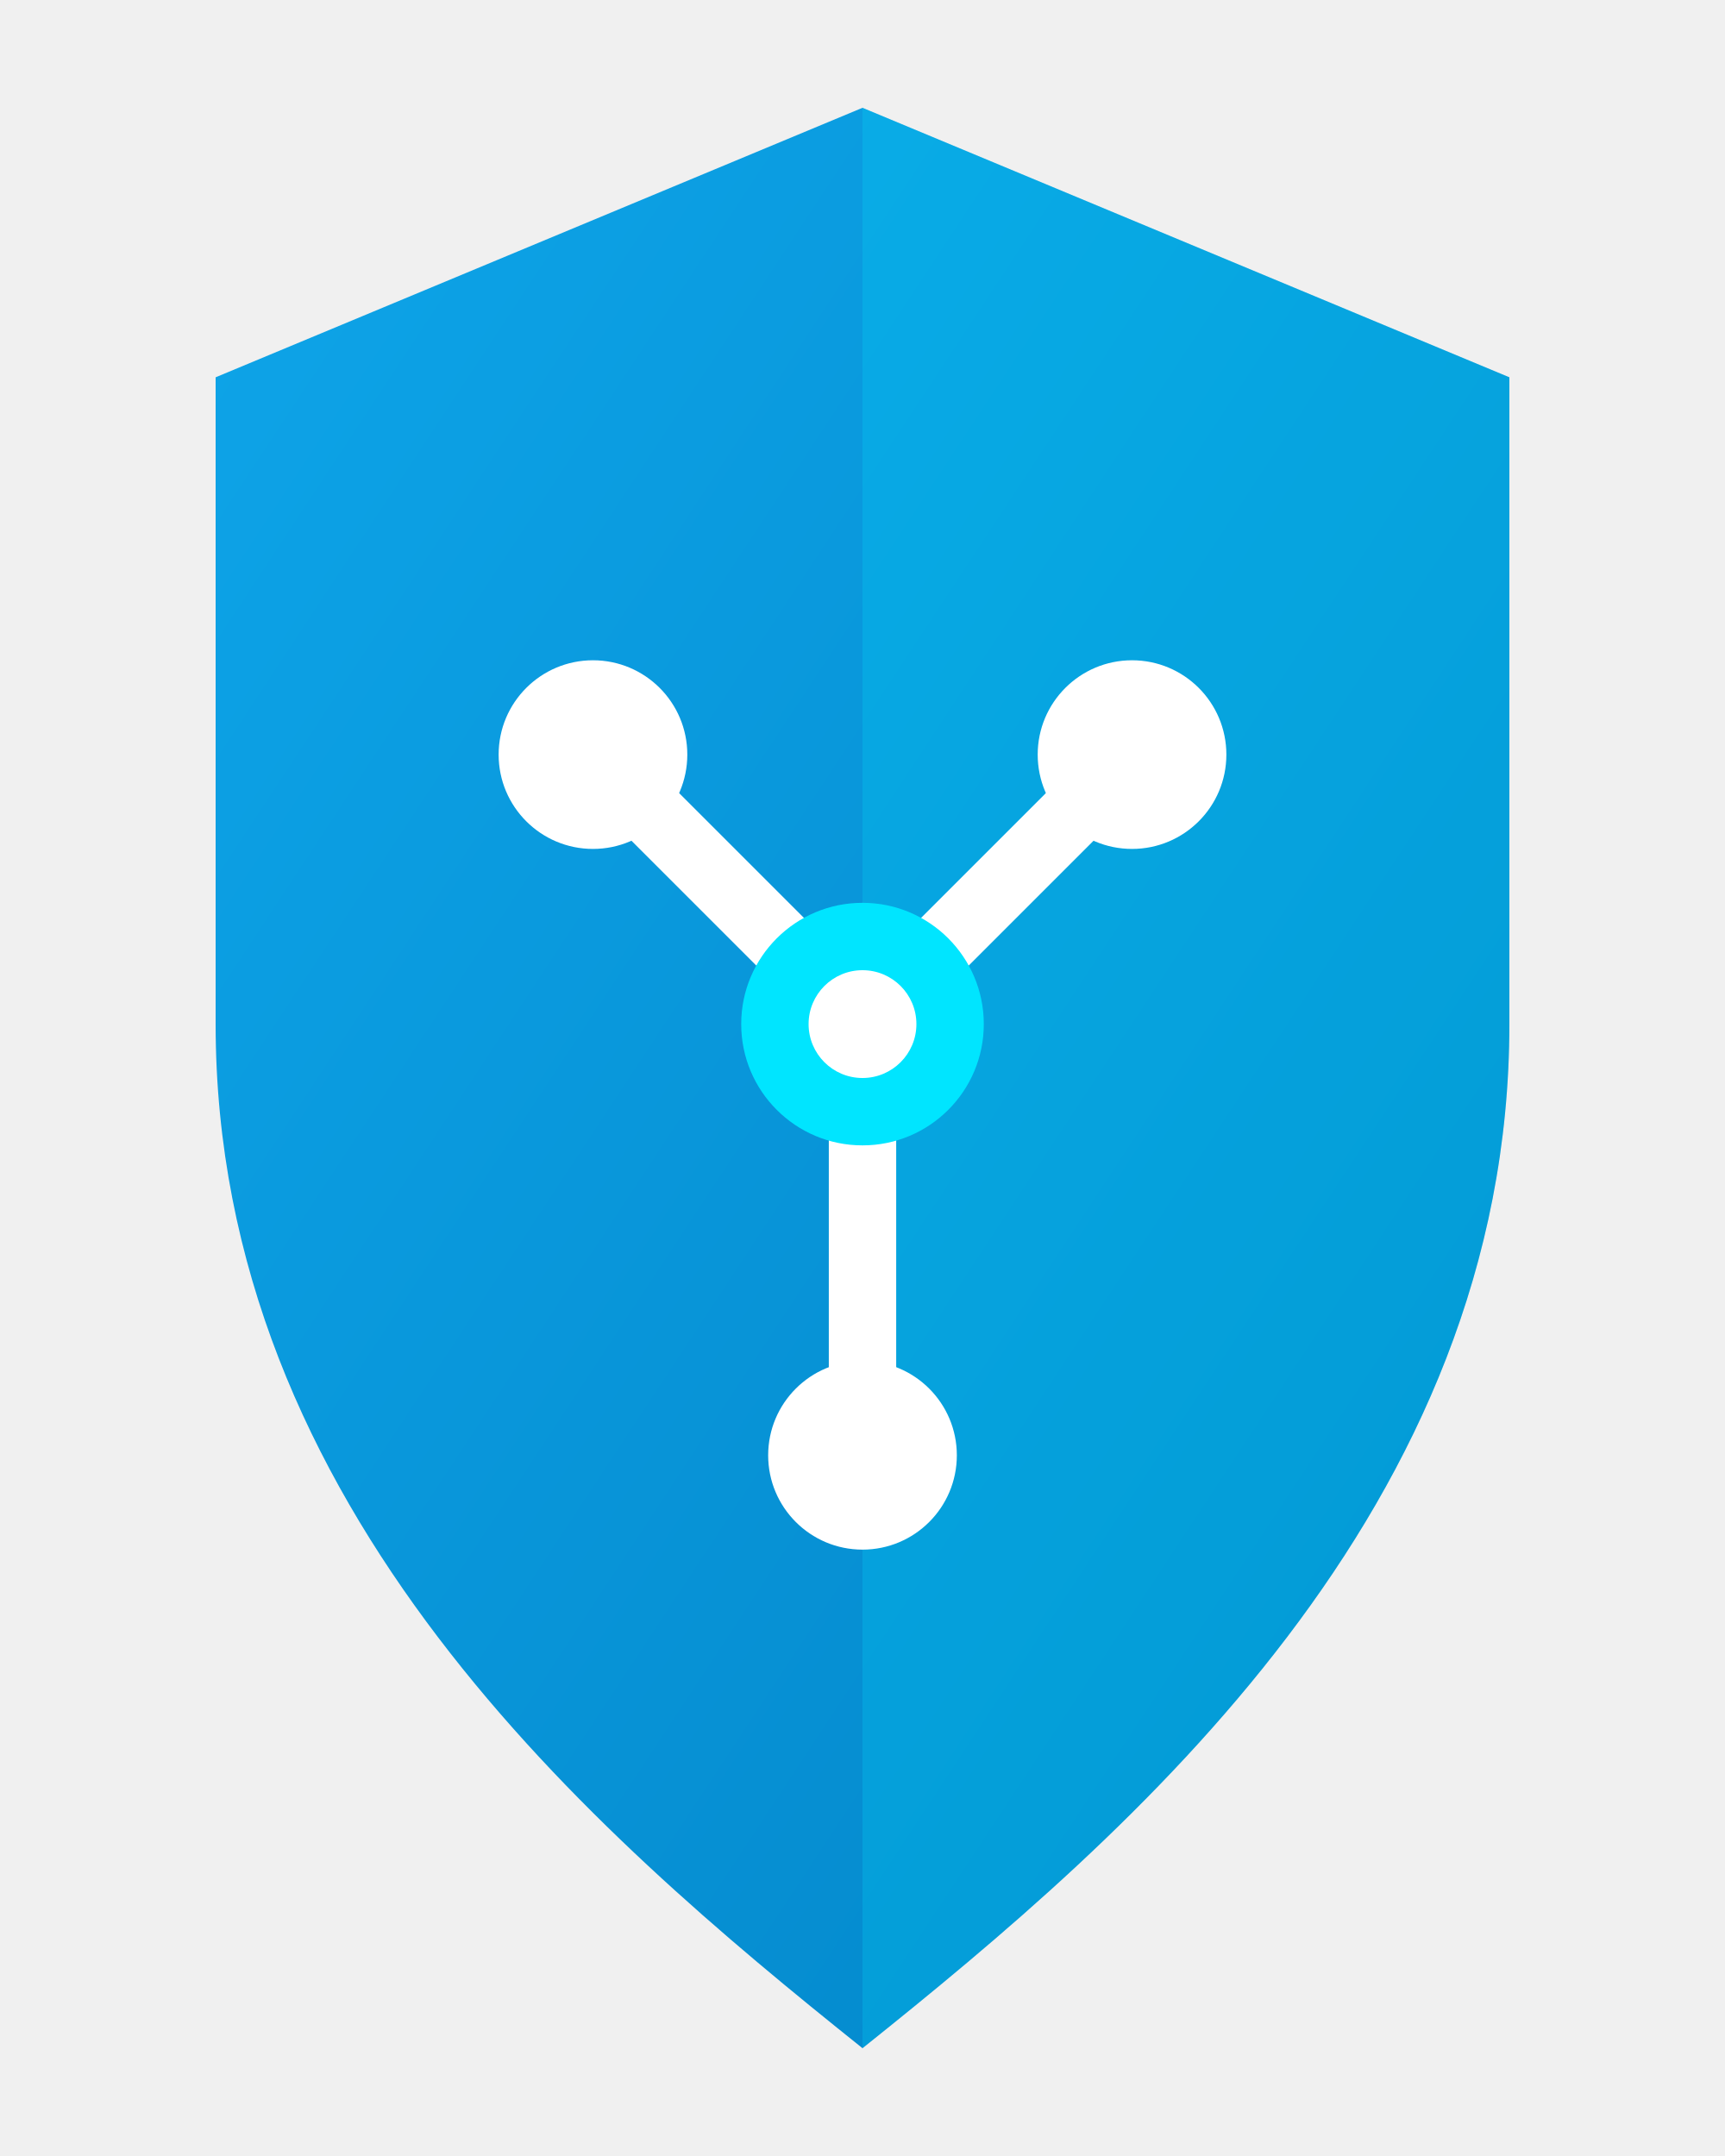
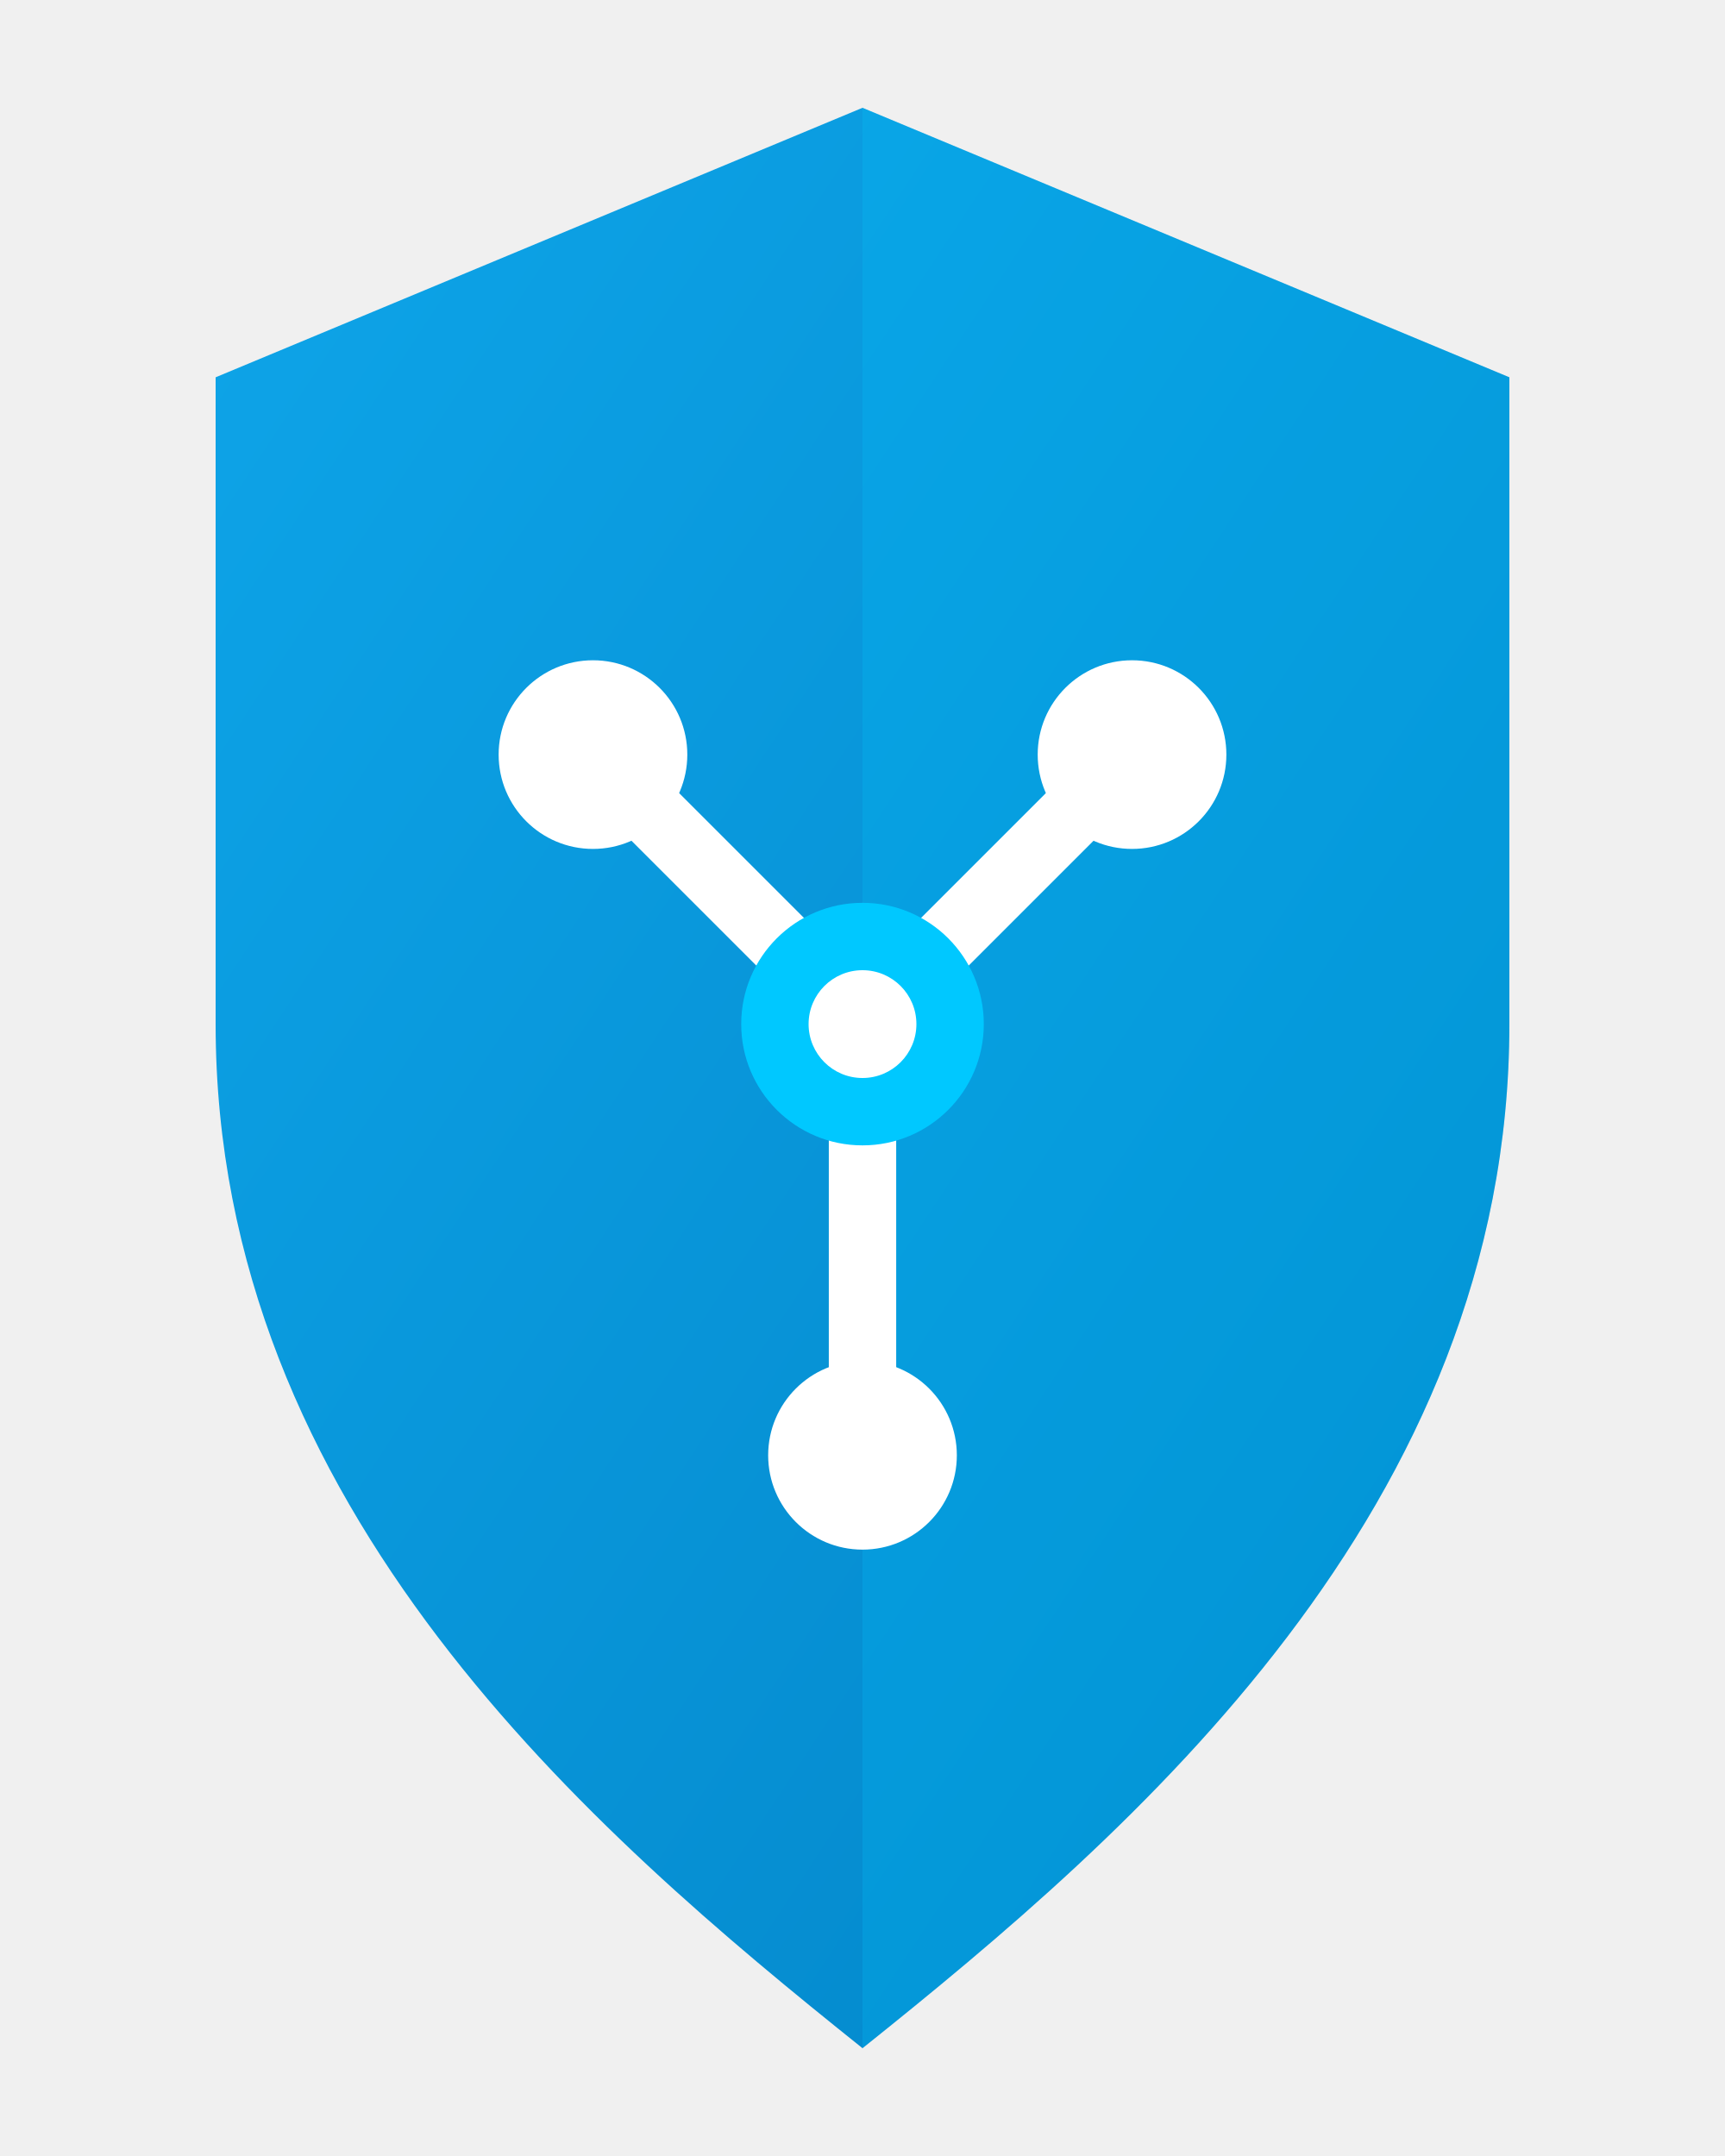
<svg xmlns="http://www.w3.org/2000/svg" viewBox="0 0 64 80" width="64" height="80">
  <defs>
    <linearGradient id="blueGradient" x1="0%" y1="0%" x2="100%" y2="100%">
      <stop offset="0%" stop-color="#0EA5E9" />
      <stop offset="100%" stop-color="#0284C7" />
    </linearGradient>
  </defs>
  <path d="M32 4 L56 14 L56 38 C56 56 42 68 32 76 C22 68 8 56 8 38 L8 14 Z" fill="url(#blueGradient)" />
-   <path d="M32 4 L56 14 L56 38 C56 56 42 68 32 76 L32 4 Z" fill="#00E5FF" opacity="0.2" />
+   <path d="M32 4 L56 14 L56 38 C56 56 42 68 32 76 L32 4 Z" fill="#00C8FF" opacity="0.2" />
  <path d="M22 28 L32 38 L42 28 M32 38 L32 54" stroke="#FFFFFF" stroke-width="2.5" stroke-linecap="round" stroke-linejoin="round" fill="none" />
  <circle cx="22" cy="28" r="3.5" fill="#FFFFFF" />
  <circle cx="42" cy="28" r="3.5" fill="#FFFFFF" />
  <circle cx="32" cy="54" r="3.5" fill="#FFFFFF" />
-   <circle cx="32" cy="38" r="4.5" fill="#00E5FF" />
+   <circle cx="32" cy="38" r="4.5" fill="#00C8FF" />
  <circle cx="32" cy="38" r="2" fill="#FFFFFF" />
</svg>
